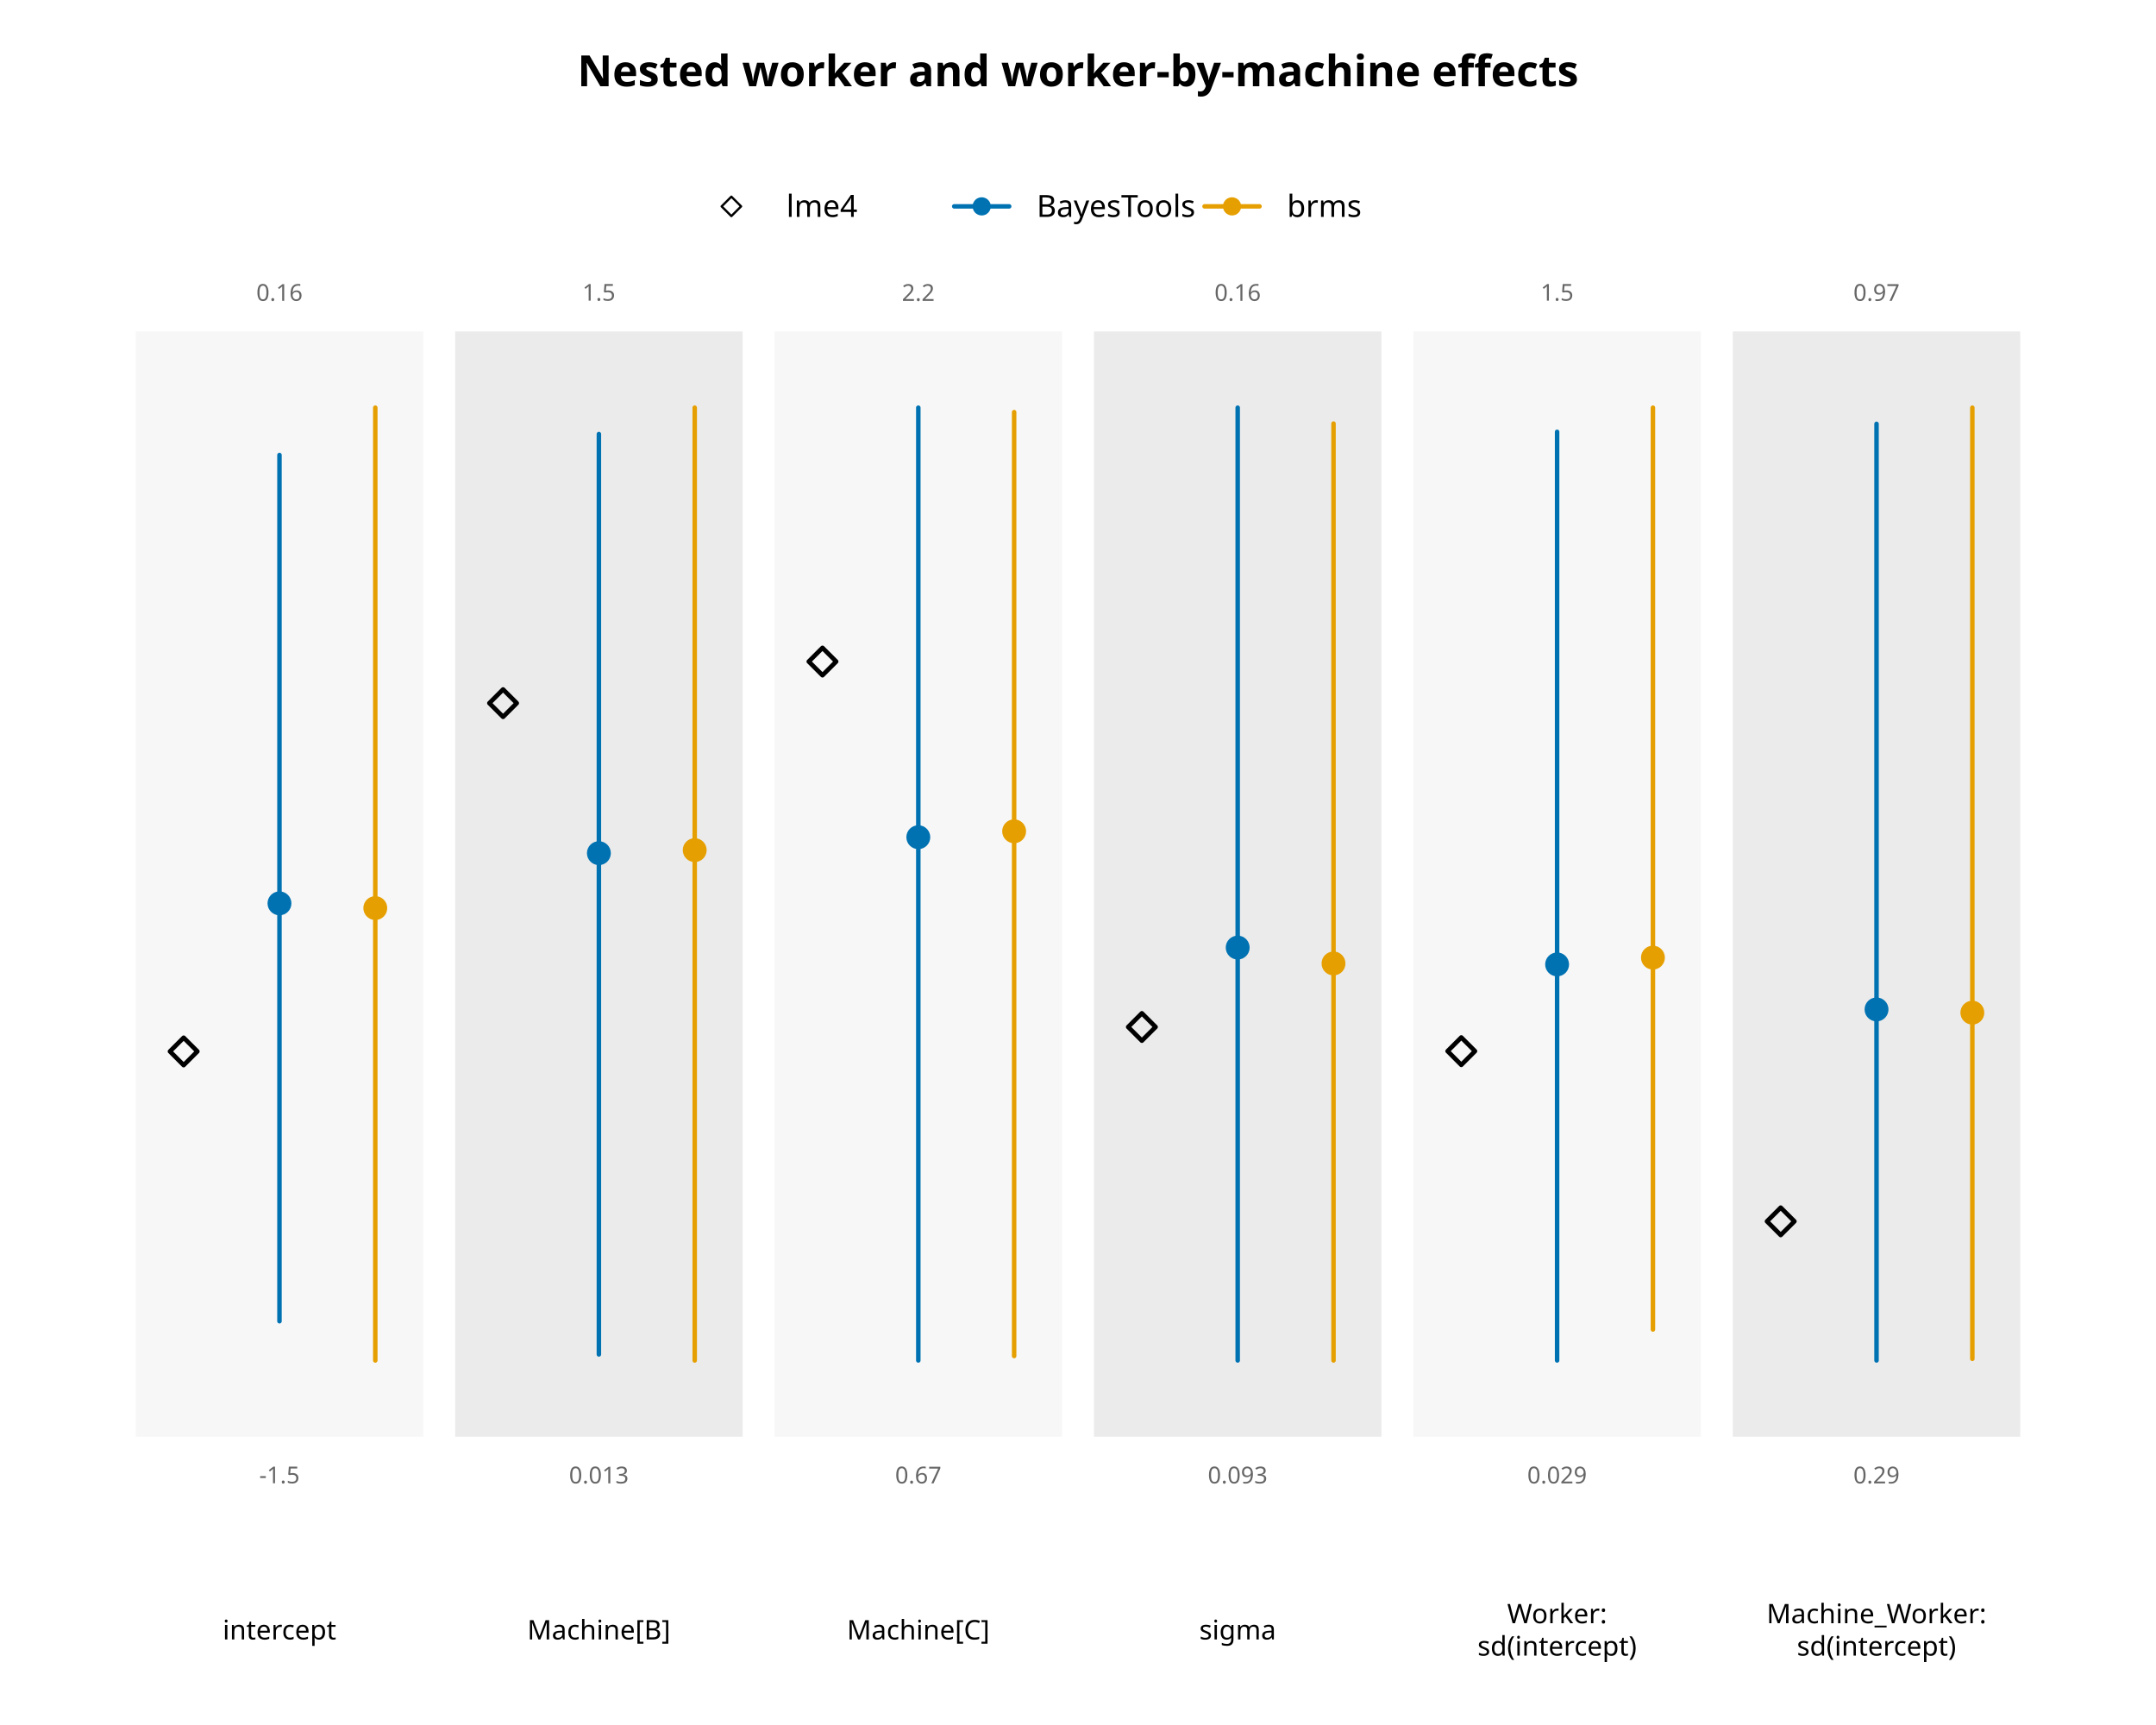
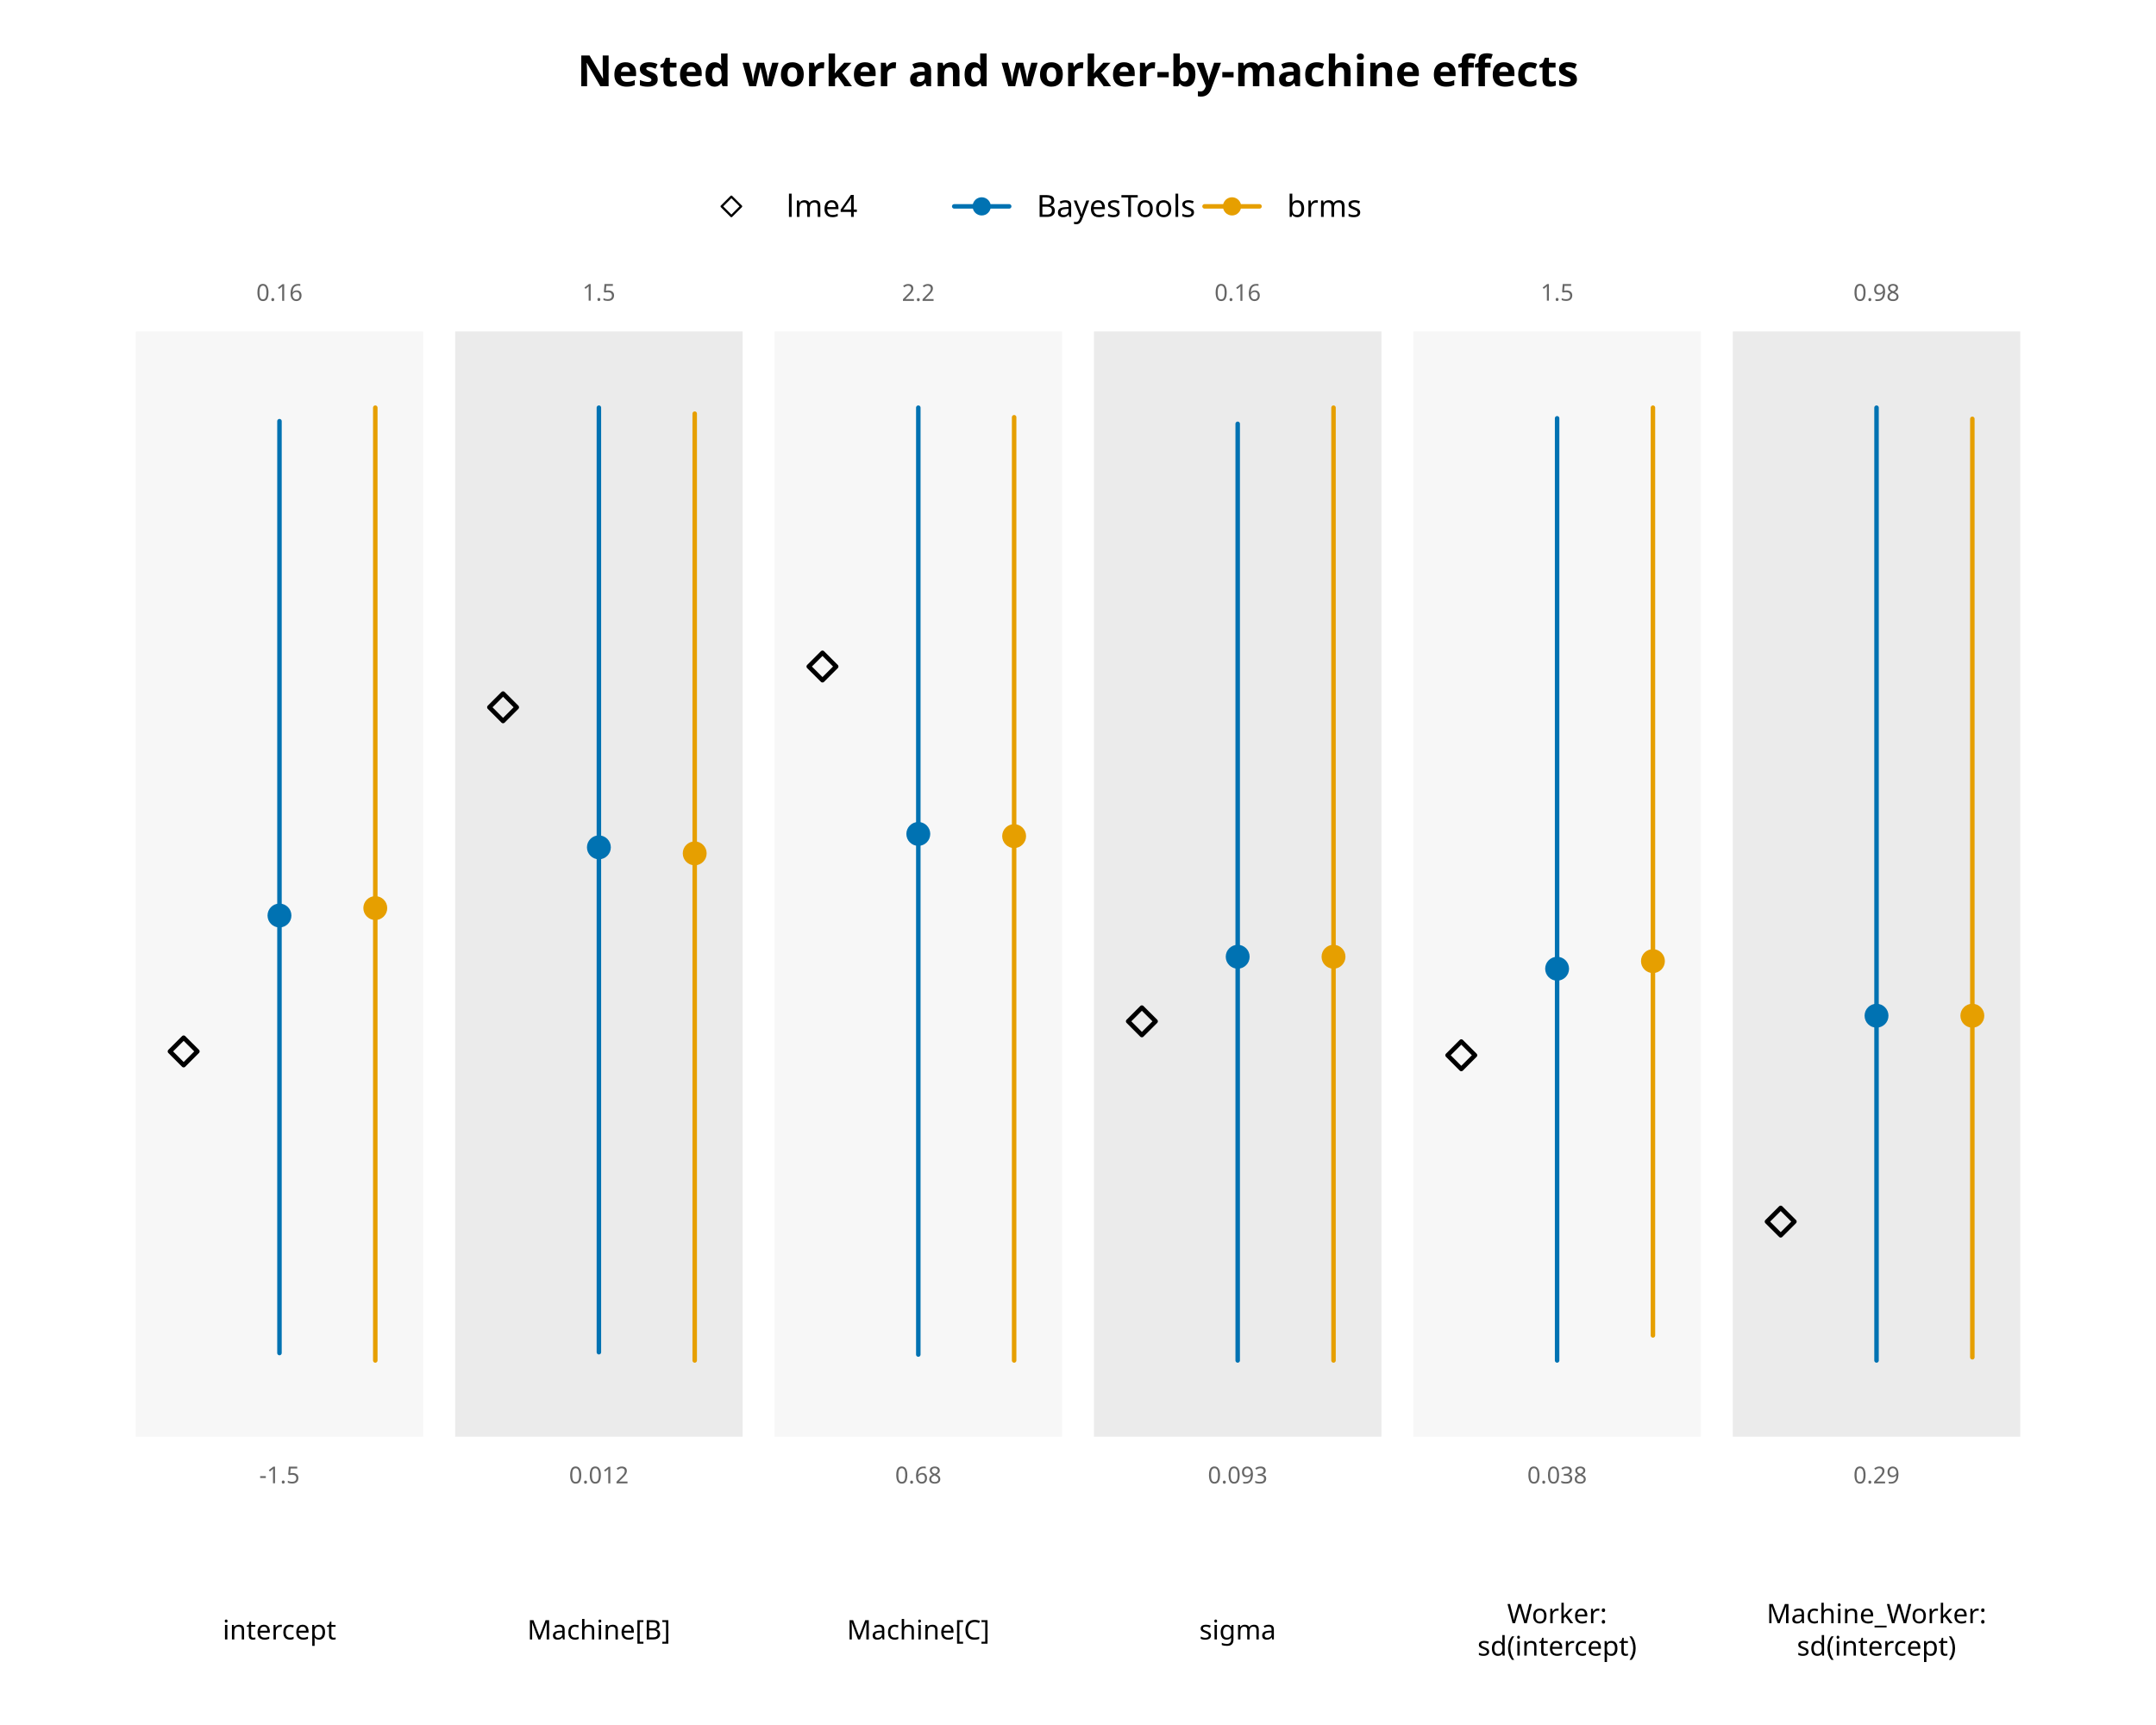
<svg xmlns="http://www.w3.org/2000/svg" class="svglite" data-engine-version="2.0" width="720.00pt" height="576.00pt" viewBox="0 0 720.00 576.00">
  <defs>
    <style type="text/css">
    .svglite line, .svglite polyline, .svglite polygon, .svglite path, .svglite rect, .svglite circle {
      fill: none;
      stroke: #000000;
      stroke-linecap: round;
      stroke-linejoin: round;
      stroke-miterlimit: 10.00;
    }
  </style>
  </defs>
  <rect width="100%" height="100%" style="stroke: none; fill: #FFFFFF;" />
  <defs>
    <clipPath id="cpMC4wMHw3MjAuMDB8MC4wMHw1NzYuMDA=">
      <rect x="0.00" y="0.00" width="720.00" height="576.00" />
    </clipPath>
  </defs>
  <g clip-path="url(#cpMC4wMHw3MjAuMDB8MC4wMHw1NzYuMDA=)">
    <text x="360.00" y="28.80" text-anchor="middle" style="font-size: 14.40px; font-weight: bold; font-family: sans;" textLength="293.78px" lengthAdjust="spacingAndGlyphs">Nested worker and worker-by-machine effects</text>
  </g>
  <defs>
    <clipPath id="cpMTQuNDB8NzA1LjYwfDcyLjAwfDUxOC40MA==">
      <rect x="14.40" y="72.00" width="691.20" height="446.40" />
    </clipPath>
  </defs>
  <g clip-path="url(#cpMTQuNDB8NzA1LjYwfDcyLjAwfDUxOC40MA==)">
    <rect x="45.33" y="110.68" width="96.00" height="369.05" style="stroke-width: 0.75; stroke: none; fill: #F7F7F7;" />
    <rect x="152.00" y="110.68" width="96.00" height="369.05" style="stroke-width: 0.75; stroke: none; fill: #EBEBEB;" />
    <rect x="258.67" y="110.68" width="96.00" height="369.05" style="stroke-width: 0.75; stroke: none; fill: #F7F7F7;" />
    <rect x="365.33" y="110.68" width="96.00" height="369.05" style="stroke-width: 0.75; stroke: none; fill: #EBEBEB;" />
    <rect x="472.00" y="110.68" width="96.00" height="369.05" style="stroke-width: 0.75; stroke: none; fill: #F7F7F7;" />
    <rect x="578.67" y="110.68" width="96.00" height="369.05" style="stroke-width: 0.75; stroke: none; fill: #EBEBEB;" />
    <text x="93.33" y="495.29" text-anchor="middle" style="font-size: 7.80px; fill: #666666; font-family: sans;" textLength="13.44px" lengthAdjust="spacingAndGlyphs">-1.5</text>
    <text x="93.33" y="100.45" text-anchor="middle" style="font-size: 7.80px; fill: #666666; font-family: sans;" textLength="15.18px" lengthAdjust="spacingAndGlyphs">0.16</text>
    <polygon points="56.75,351.08 61.33,346.50 65.92,351.08 61.33,355.67 " style="stroke-width: 1.50; fill: none;" />
-     <line x1="93.33" y1="441.18" x2="93.33" y2="151.93" style="stroke-width: 1.50; stroke: #0072B2;" />
-     <circle cx="93.33" cy="301.64" r="3.24" style="stroke-width: 1.50; stroke: #0072B2; fill: #0072B2;" />
+     <line x1="93.33" y1="451.79" x2="93.33" y2="140.64" style="stroke-width: 1.50; stroke: #0072B2;" />
+     <circle cx="93.33" cy="305.70" r="3.24" style="stroke-width: 1.50; stroke: #0072B2; fill: #0072B2;" />
    <line x1="125.33" y1="454.27" x2="125.33" y2="136.13" style="stroke-width: 1.50; stroke: #E69F00;" />
    <circle cx="125.33" cy="303.22" r="3.24" style="stroke-width: 1.50; stroke: #E69F00; fill: #E69F00;" />
-     <text x="200.00" y="495.33" text-anchor="middle" style="font-size: 7.80px; fill: #666666; font-family: sans;" textLength="19.52px" lengthAdjust="spacingAndGlyphs">0.013</text>
+     <text x="200.00" y="495.33" text-anchor="middle" style="font-size: 7.80px; fill: #666666; font-family: sans;" textLength="19.52px" lengthAdjust="spacingAndGlyphs">0.012</text>
    <text x="200.00" y="100.41" text-anchor="middle" style="font-size: 7.80px; fill: #666666; font-family: sans;" textLength="10.84px" lengthAdjust="spacingAndGlyphs">1.5</text>
-     <polygon points="163.42,234.79 168.00,230.21 172.58,234.79 168.00,239.37 " style="stroke-width: 1.50; fill: none;" />
-     <line x1="200.00" y1="452.26" x2="200.00" y2="144.94" style="stroke-width: 1.50; stroke: #0072B2;" />
-     <circle cx="200.00" cy="284.88" r="3.24" style="stroke-width: 1.50; stroke: #0072B2; fill: #0072B2;" />
-     <line x1="232.00" y1="454.27" x2="232.00" y2="136.13" style="stroke-width: 1.50; stroke: #E69F00;" />
-     <circle cx="232.00" cy="283.87" r="3.24" style="stroke-width: 1.50; stroke: #E69F00; fill: #E69F00;" />
-     <text x="306.67" y="495.33" text-anchor="middle" style="font-size: 7.80px; fill: #666666; font-family: sans;" textLength="15.18px" lengthAdjust="spacingAndGlyphs">0.67</text>
+     <polygon points="163.42,236.17 168.00,231.59 172.58,236.17 168.00,240.76 " style="stroke-width: 1.50; fill: none;" />
+     <line x1="200.00" y1="451.52" x2="200.00" y2="136.13" style="stroke-width: 1.50; stroke: #0072B2;" />
+     <circle cx="200.00" cy="282.94" r="3.24" style="stroke-width: 1.50; stroke: #0072B2; fill: #0072B2;" />
+     <line x1="232.00" y1="454.27" x2="232.00" y2="138.13" style="stroke-width: 1.50; stroke: #E69F00;" />
+     <circle cx="232.00" cy="284.95" r="3.24" style="stroke-width: 1.50; stroke: #E69F00; fill: #E69F00;" />
+     <text x="306.67" y="495.33" text-anchor="middle" style="font-size: 7.80px; fill: #666666; font-family: sans;" textLength="15.18px" lengthAdjust="spacingAndGlyphs">0.68</text>
    <text x="306.67" y="100.48" text-anchor="middle" style="font-size: 7.80px; fill: #666666; font-family: sans;" textLength="10.84px" lengthAdjust="spacingAndGlyphs">2.2</text>
-     <polygon points="270.08,220.90 274.67,216.32 279.25,220.90 274.67,225.48 " style="stroke-width: 1.50; fill: none;" />
-     <line x1="306.67" y1="454.27" x2="306.67" y2="136.13" style="stroke-width: 1.50; stroke: #0072B2;" />
-     <circle cx="306.67" cy="279.55" r="3.24" style="stroke-width: 1.50; stroke: #0072B2; fill: #0072B2;" />
-     <line x1="338.67" y1="452.79" x2="338.67" y2="137.61" style="stroke-width: 1.50; stroke: #E69F00;" />
-     <circle cx="338.67" cy="277.58" r="3.24" style="stroke-width: 1.50; stroke: #E69F00; fill: #E69F00;" />
+     <polygon points="270.08,222.56 274.67,217.98 279.25,222.56 274.67,227.14 " style="stroke-width: 1.50; fill: none;" />
+     <line x1="306.67" y1="452.30" x2="306.67" y2="136.13" style="stroke-width: 1.50; stroke: #0072B2;" />
+     <circle cx="306.67" cy="278.46" r="3.24" style="stroke-width: 1.50; stroke: #0072B2; fill: #0072B2;" />
+     <line x1="338.67" y1="454.27" x2="338.67" y2="139.33" style="stroke-width: 1.50; stroke: #E69F00;" />
+     <circle cx="338.67" cy="279.19" r="3.24" style="stroke-width: 1.50; stroke: #E69F00; fill: #E69F00;" />
    <text x="413.33" y="495.33" text-anchor="middle" style="font-size: 7.80px; fill: #666666; font-family: sans;" textLength="19.52px" lengthAdjust="spacingAndGlyphs">0.093</text>
    <text x="413.33" y="100.45" text-anchor="middle" style="font-size: 7.80px; fill: #666666; font-family: sans;" textLength="15.18px" lengthAdjust="spacingAndGlyphs">0.16</text>
-     <polygon points="376.75,342.92 381.33,338.34 385.92,342.92 381.33,347.50 " style="stroke-width: 1.50; fill: none;" />
-     <line x1="413.33" y1="454.27" x2="413.33" y2="136.13" style="stroke-width: 1.50; stroke: #0072B2;" />
-     <circle cx="413.33" cy="316.41" r="3.24" style="stroke-width: 1.50; stroke: #0072B2; fill: #0072B2;" />
-     <line x1="445.33" y1="454.27" x2="445.33" y2="141.43" style="stroke-width: 1.50; stroke: #E69F00;" />
-     <circle cx="445.33" cy="321.71" r="3.24" style="stroke-width: 1.50; stroke: #E69F00; fill: #E69F00;" />
-     <text x="520.00" y="495.33" text-anchor="middle" style="font-size: 7.80px; fill: #666666; font-family: sans;" textLength="19.52px" lengthAdjust="spacingAndGlyphs">0.029</text>
+     <polygon points="376.75,341.03 381.33,336.45 385.92,341.03 381.33,345.62 " style="stroke-width: 1.50; fill: none;" />
+     <line x1="413.33" y1="454.27" x2="413.33" y2="141.52" style="stroke-width: 1.50; stroke: #0072B2;" />
+     <circle cx="413.33" cy="319.47" r="3.24" style="stroke-width: 1.50; stroke: #0072B2; fill: #0072B2;" />
+     <line x1="445.33" y1="454.27" x2="445.33" y2="136.13" style="stroke-width: 1.50; stroke: #E69F00;" />
+     <circle cx="445.33" cy="319.47" r="3.24" style="stroke-width: 1.50; stroke: #E69F00; fill: #E69F00;" />
+     <text x="520.00" y="495.33" text-anchor="middle" style="font-size: 7.80px; fill: #666666; font-family: sans;" textLength="19.52px" lengthAdjust="spacingAndGlyphs">0.038</text>
    <text x="520.00" y="100.41" text-anchor="middle" style="font-size: 7.80px; fill: #666666; font-family: sans;" textLength="10.84px" lengthAdjust="spacingAndGlyphs">1.5</text>
-     <polygon points="483.42,350.99 488.00,346.41 492.58,350.99 488.00,355.58 " style="stroke-width: 1.50; fill: none;" />
-     <line x1="520.00" y1="454.27" x2="520.00" y2="144.19" style="stroke-width: 1.50; stroke: #0072B2;" />
-     <circle cx="520.00" cy="322.03" r="3.24" style="stroke-width: 1.50; stroke: #0072B2; fill: #0072B2;" />
-     <line x1="552.00" y1="443.94" x2="552.00" y2="136.13" style="stroke-width: 1.50; stroke: #E69F00;" />
-     <circle cx="552.00" cy="319.76" r="3.24" style="stroke-width: 1.50; stroke: #E69F00; fill: #E69F00;" />
+     <polygon points="483.42,352.36 488.00,347.78 492.58,352.36 488.00,356.95 " style="stroke-width: 1.50; fill: none;" />
+     <line x1="520.00" y1="454.27" x2="520.00" y2="139.68" style="stroke-width: 1.50; stroke: #0072B2;" />
+     <circle cx="520.00" cy="323.47" r="3.24" style="stroke-width: 1.50; stroke: #0072B2; fill: #0072B2;" />
+     <line x1="552.00" y1="445.91" x2="552.00" y2="136.13" style="stroke-width: 1.50; stroke: #E69F00;" />
+     <circle cx="552.00" cy="320.93" r="3.24" style="stroke-width: 1.50; stroke: #E69F00; fill: #E69F00;" />
    <text x="626.67" y="495.33" text-anchor="middle" style="font-size: 7.80px; fill: #666666; font-family: sans;" textLength="15.18px" lengthAdjust="spacingAndGlyphs">0.29</text>
-     <text x="626.67" y="100.45" text-anchor="middle" style="font-size: 7.80px; fill: #666666; font-family: sans;" textLength="15.18px" lengthAdjust="spacingAndGlyphs">0.97</text>
-     <polygon points="590.08,407.82 594.67,403.24 599.25,407.82 594.67,412.40 " style="stroke-width: 1.50; fill: none;" />
-     <line x1="626.67" y1="454.27" x2="626.67" y2="141.53" style="stroke-width: 1.50; stroke: #0072B2;" />
-     <circle cx="626.67" cy="337.06" r="3.24" style="stroke-width: 1.50; stroke: #0072B2; fill: #0072B2;" />
-     <line x1="658.67" y1="453.73" x2="658.67" y2="136.13" style="stroke-width: 1.50; stroke: #E69F00;" />
-     <circle cx="658.67" cy="338.14" r="3.24" style="stroke-width: 1.50; stroke: #E69F00; fill: #E69F00;" />
+     <text x="626.67" y="100.45" text-anchor="middle" style="font-size: 7.80px; fill: #666666; font-family: sans;" textLength="15.18px" lengthAdjust="spacingAndGlyphs">0.98</text>
+     <polygon points="590.08,407.91 594.67,403.33 599.25,407.91 594.67,412.49 " style="stroke-width: 1.50; fill: none;" />
+     <line x1="626.67" y1="454.27" x2="626.67" y2="136.13" style="stroke-width: 1.50; stroke: #0072B2;" />
+     <circle cx="626.67" cy="339.16" r="3.24" style="stroke-width: 1.50; stroke: #0072B2; fill: #0072B2;" />
+     <line x1="658.67" y1="453.21" x2="658.67" y2="139.86" style="stroke-width: 1.50; stroke: #E69F00;" />
+     <circle cx="658.67" cy="339.16" r="3.24" style="stroke-width: 1.50; stroke: #E69F00; fill: #E69F00;" />
  </g>
  <g clip-path="url(#cpMC4wMHw3MjAuMDB8MC4wMHw1NzYuMDA=)">
    <text x="93.33" y="547.42" text-anchor="middle" style="font-size: 9.00px; font-family: sans;" textLength="34.52px" lengthAdjust="spacingAndGlyphs">intercept</text>
    <text x="200.00" y="547.42" text-anchor="middle" style="font-size: 9.00px; font-family: sans;" textLength="45.03px" lengthAdjust="spacingAndGlyphs">Machine[B]</text>
    <text x="306.67" y="547.42" text-anchor="middle" style="font-size: 9.00px; font-family: sans;" textLength="45.53px" lengthAdjust="spacingAndGlyphs">Machine[C]</text>
    <text x="413.33" y="547.42" text-anchor="middle" style="font-size: 9.00px; font-family: sans;" textLength="24.01px" lengthAdjust="spacingAndGlyphs">sigma</text>
    <text x="520.00" y="542.02" text-anchor="middle" style="font-size: 9.00px; font-family: sans;" textLength="31.50px" lengthAdjust="spacingAndGlyphs">Worker:</text>
    <text x="520.00" y="552.82" text-anchor="middle" style="font-size: 9.00px; font-family: sans;" textLength="50.03px" lengthAdjust="spacingAndGlyphs">sd(intercept)</text>
    <text x="626.67" y="542.02" text-anchor="middle" style="font-size: 9.00px; font-family: sans;" textLength="70.53px" lengthAdjust="spacingAndGlyphs">Machine_Worker:</text>
    <text x="626.67" y="552.82" text-anchor="middle" style="font-size: 9.00px; font-family: sans;" textLength="50.03px" lengthAdjust="spacingAndGlyphs">sd(intercept)</text>
    <line x1="318.66" y1="68.91" x2="337.02" y2="68.91" style="stroke-width: 1.50; stroke: #0072B2;" />
    <line x1="402.26" y1="68.91" x2="420.62" y2="68.91" style="stroke-width: 1.50; stroke: #E69F00;" />
    <polygon points="240.99,68.91 244.24,65.67 247.49,68.91 244.24,72.16 " style="stroke-width: 0.75; fill: none;" />
    <circle cx="327.84" cy="68.91" r="2.29" style="stroke-width: 1.50; stroke: #0072B2; fill: #0072B2;" />
    <circle cx="411.44" cy="68.91" r="2.29" style="stroke-width: 1.50; stroke: #E69F00; fill: #E69F00;" />
    <text x="262.60" y="72.42" style="font-size: 10.20px; font-family: sans;" textLength="22.11px" lengthAdjust="spacingAndGlyphs">lme4</text>
    <text x="346.20" y="72.42" style="font-size: 10.20px; font-family: sans;" textLength="53.31px" lengthAdjust="spacingAndGlyphs">BayesTools</text>
    <text x="429.80" y="72.42" style="font-size: 10.20px; font-family: sans;" textLength="22.67px" lengthAdjust="spacingAndGlyphs">brms</text>
  </g>
</svg>
